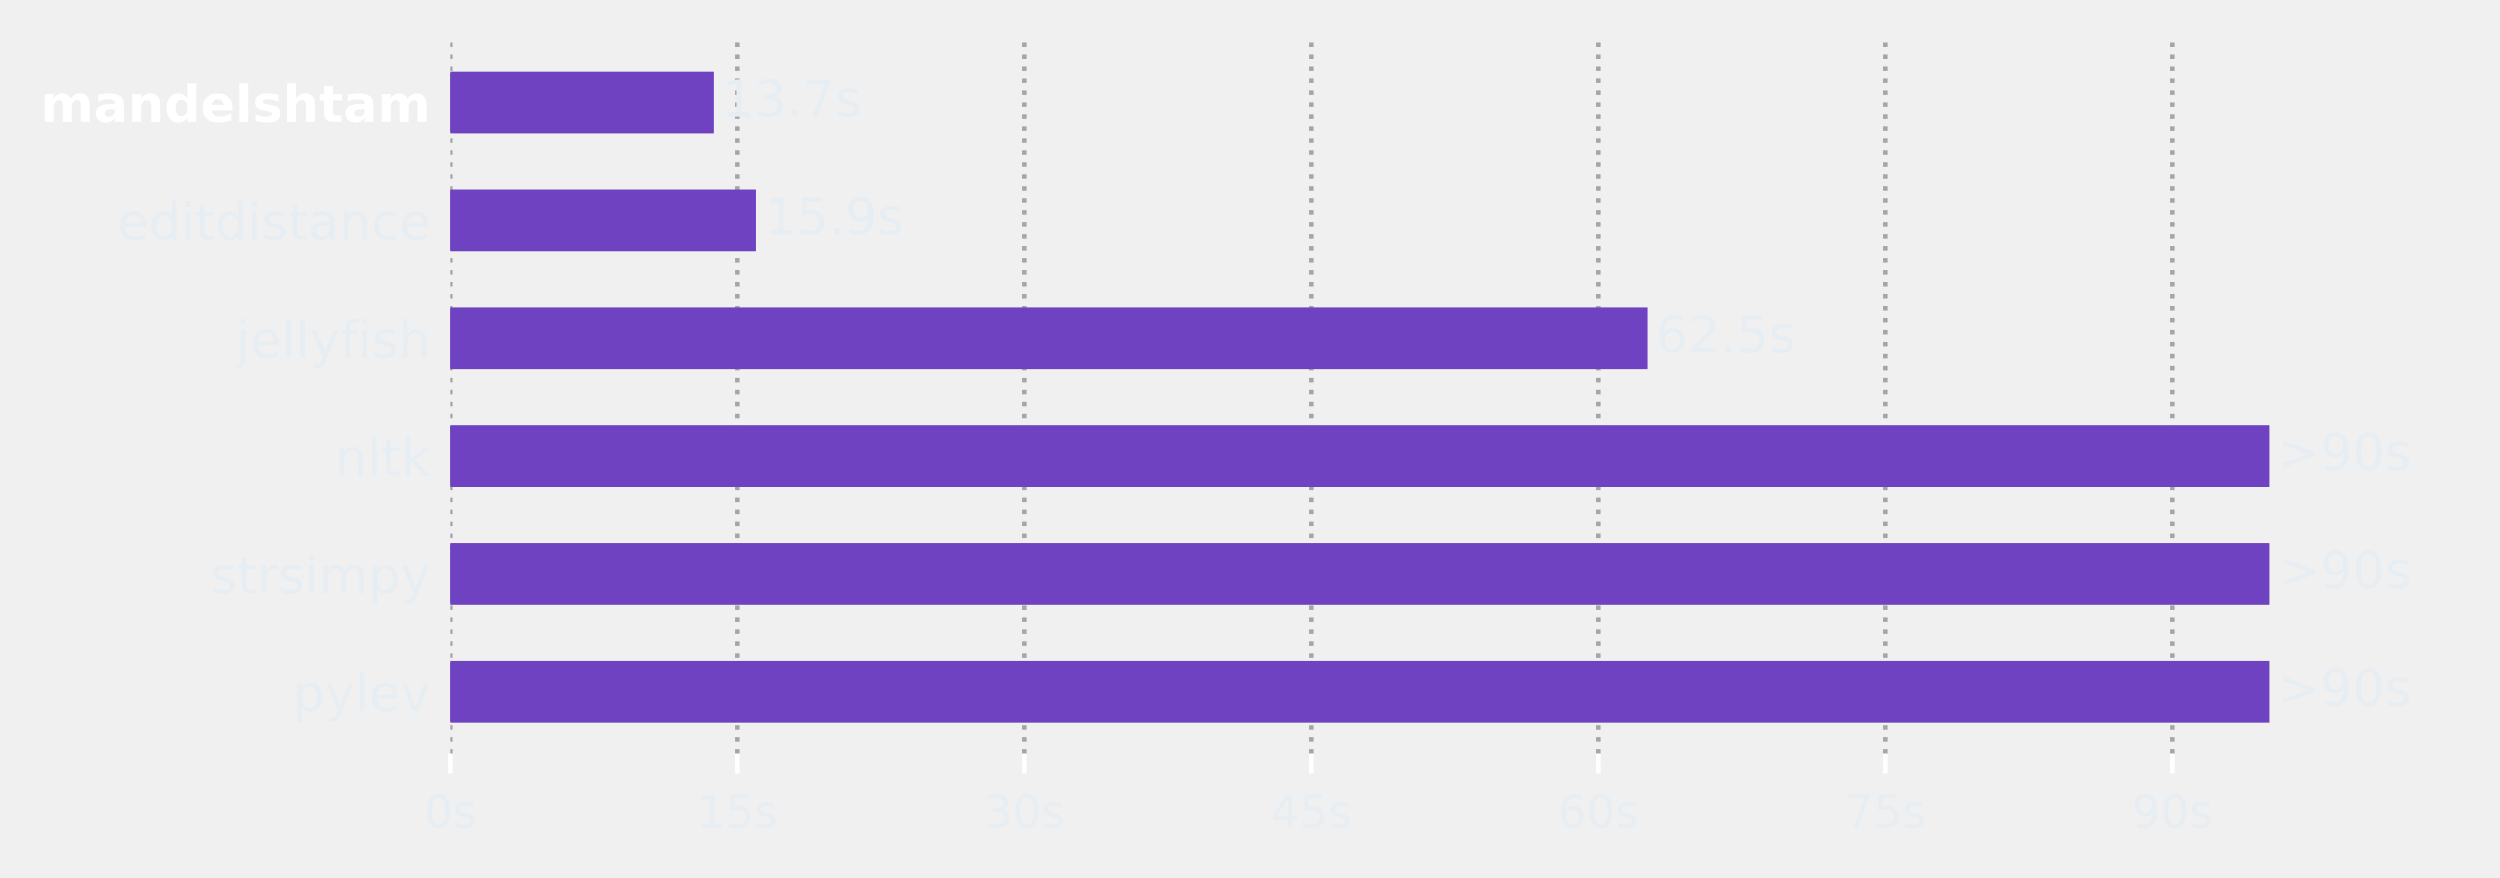
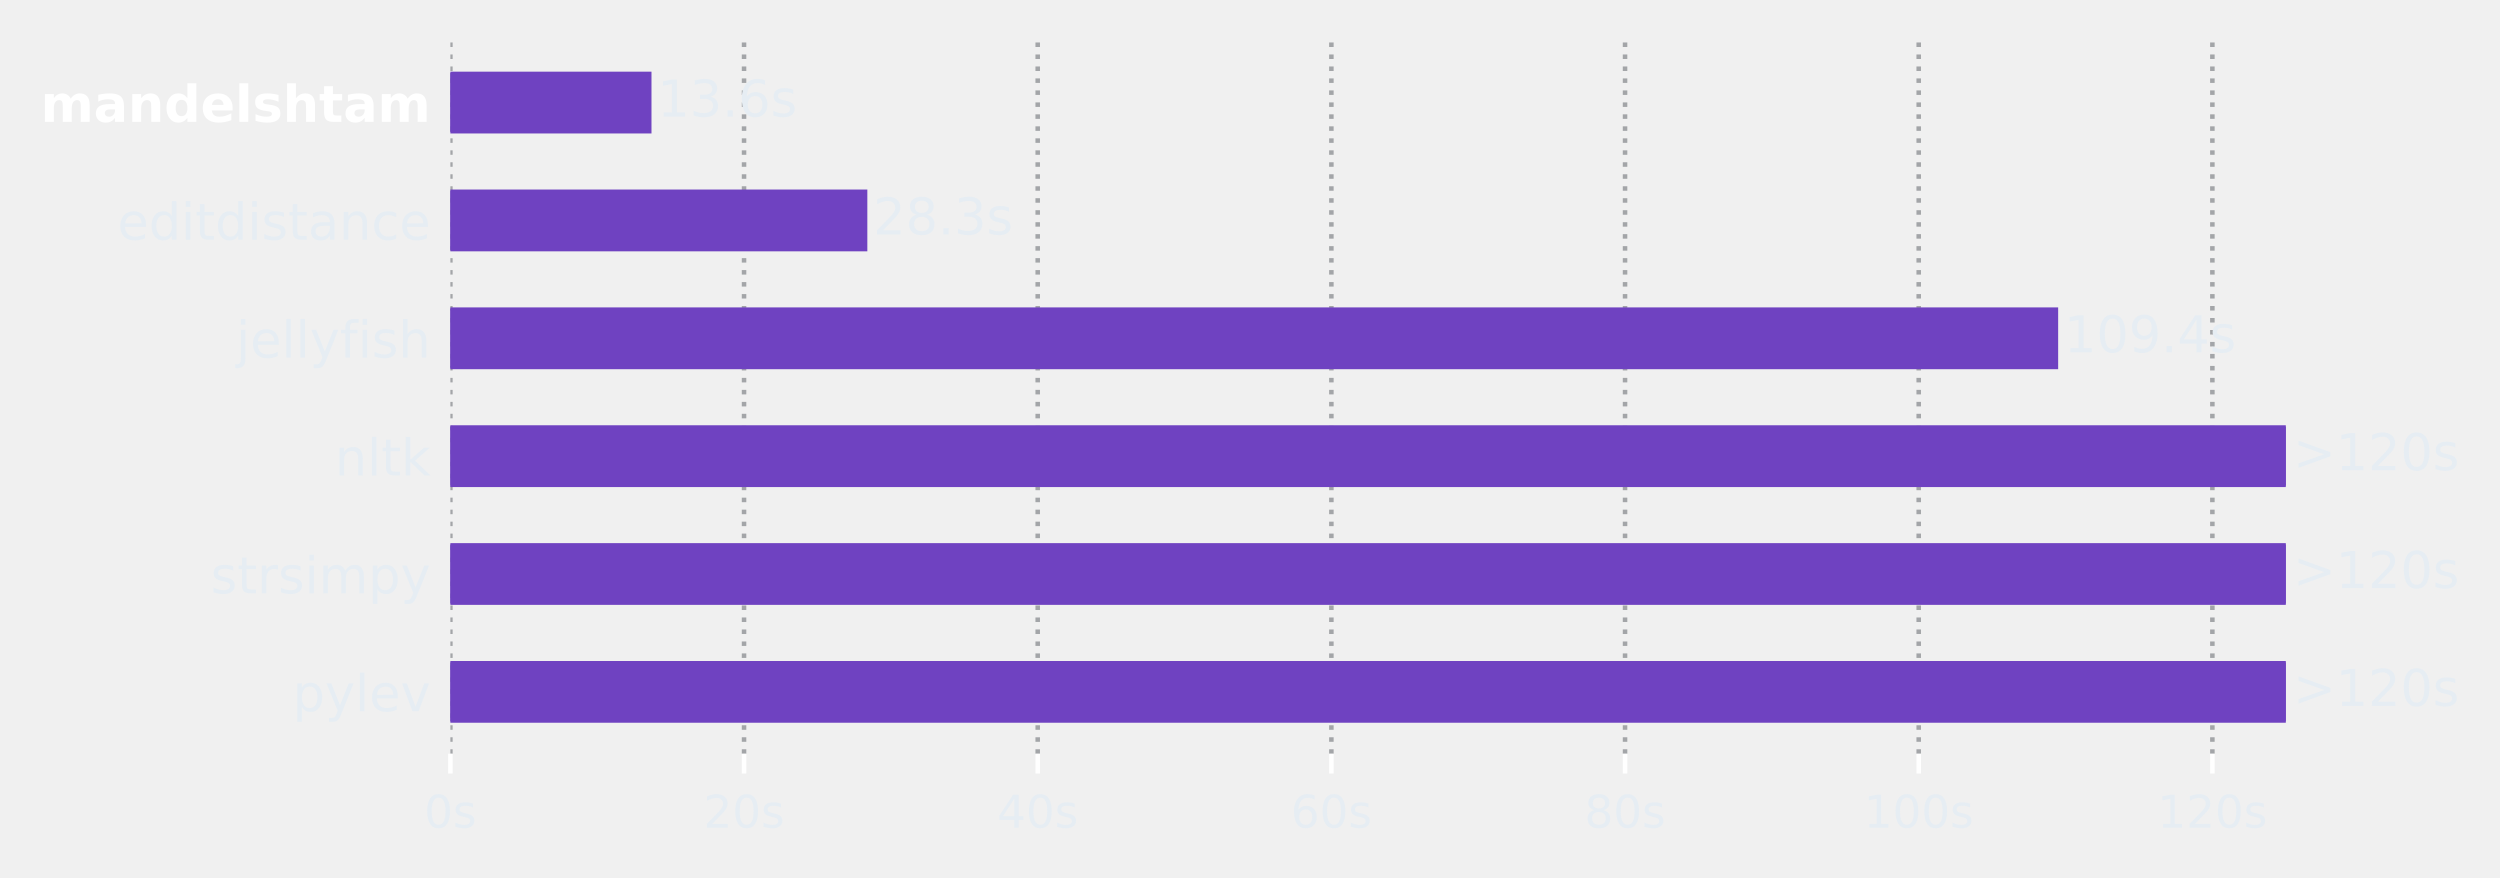
- <svg xmlns="http://www.w3.org/2000/svg" xmlns:xlink="http://www.w3.org/1999/xlink" width="442.507pt" height="155.343pt" viewBox="0 0 442.507 155.343" version="1.1">
+ <svg xmlns="http://www.w3.org/2000/svg" xmlns:xlink="http://www.w3.org/1999/xlink" width="442.447pt" height="155.343pt" viewBox="0 0 442.447 155.343" version="1.1">
  <defs>
    <style type="text/css">*{stroke-linejoin: round; stroke-linecap: butt}</style>
  </defs>
  <g id="figure_1">
    <g id="patch_1">
-       <path d="M 0 155.343  L 442.507 155.343  L 442.507 0  L 0 0  L 0 155.343  z " style="fill: none" />
+       <path d="M 0 155.343  L 442.447 155.343  L 442.447 0  L 0 0  L 0 155.343  z " style="fill: none" />
    </g>
    <g id="axes_1">
      <g id="patch_2">
-         <path d="M 79.707 133.4  L 435.308 133.4  L 435.308 7.2  L 79.707 7.2  L 79.707 133.4  z " style="fill: none" />
+         <path d="M 79.707 133.4  L 404.538 133.4  L 404.538 7.2  L 79.707 7.2  L 79.707 133.4  z " style="fill: none" />
      </g>
      <g id="matplotlib.axis_1">
        <g id="xtick_1">
          <g id="line2d_1">
-             <path d="M 79.707 133.4  L 79.707 7.2  " clip-path="url(#pe388ce9a5e)" style="fill: none; stroke-dasharray: 0.8,1.32; stroke-dashoffset: 0; stroke: #30363d; stroke-opacity: 0.4; stroke-width: 0.8" />
+             <path d="M 79.707 133.4  L 79.707 7.2  " clip-path="url(#p832fa7e625)" style="fill: none; stroke-dasharray: 0.8,1.32; stroke-dashoffset: 0; stroke: #30363d; stroke-opacity: 0.4; stroke-width: 0.8" />
          </g>
          <g id="line2d_2">
            <defs>
-               <path id="ma0dff5ed78" d="M 0 0  L 0 3.5  " style="stroke: #ffffff; stroke-width: 0.8" />
+               <path id="mad4baa8be2" d="M 0 0  L 0 3.5  " style="stroke: #ffffff; stroke-width: 0.8" />
            </defs>
            <g>
-               <use xlink:href="#ma0dff5ed78" x="79.707" y="133.4" style="fill: #ffffff; stroke: #ffffff; stroke-width: 0.8" />
+               <use xlink:href="#mad4baa8be2" x="79.707" y="133.4" style="fill: #ffffff; stroke: #ffffff; stroke-width: 0.8" />
            </g>
          </g>
          <g id="text_1">
            <g style="fill: #e6edf3" transform="translate(75.07875 146.4787) scale(0.08 -0.08)">
              <defs>
                <path id="DejaVuSans-30" d="M 2034 4250  Q 1547 4250 1301 3770  Q 1056 3291 1056 2328  Q 1056 1369 1301 889  Q 1547 409 2034 409  Q 2525 409 2770 889  Q 3016 1369 3016 2328  Q 3016 3291 2770 3770  Q 2525 4250 2034 4250  z M 2034 4750  Q 2819 4750 3233 4129  Q 3647 3509 3647 2328  Q 3647 1150 3233 529  Q 2819 -91 2034 -91  Q 1250 -91 836 529  Q 422 1150 422 2328  Q 422 3509 836 4129  Q 1250 4750 2034 4750  z " transform="scale(0.015625)" />
                <path id="DejaVuSans-73" d="M 2834 3397  L 2834 2853  Q 2591 2978 2328 3040  Q 2066 3103 1784 3103  Q 1356 3103 1142 2972  Q 928 2841 928 2578  Q 928 2378 1081 2264  Q 1234 2150 1697 2047  L 1894 2003  Q 2506 1872 2764 1633  Q 3022 1394 3022 966  Q 3022 478 2636 193  Q 2250 -91 1575 -91  Q 1294 -91 989 -36  Q 684 19 347 128  L 347 722  Q 666 556 975 473  Q 1284 391 1588 391  Q 1994 391 2212 530  Q 2431 669 2431 922  Q 2431 1156 2273 1281  Q 2116 1406 1581 1522  L 1381 1569  Q 847 1681 609 1914  Q 372 2147 372 2553  Q 372 3047 722 3315  Q 1072 3584 1716 3584  Q 2034 3584 2315 3537  Q 2597 3491 2834 3397  z " transform="scale(0.015625)" />
              </defs>
              <use xlink:href="#DejaVuSans-30" />
              <use xlink:href="#DejaVuSans-73" transform="translate(63.62305 0)" />
            </g>
          </g>
        </g>
        <g id="xtick_2">
          <g id="line2d_3">
-             <path d="M 130.507 133.4  L 130.507 7.2  " clip-path="url(#pe388ce9a5e)" style="fill: none; stroke-dasharray: 0.8,1.32; stroke-dashoffset: 0; stroke: #30363d; stroke-opacity: 0.4; stroke-width: 0.8" />
+             <path d="M 131.68 133.4  L 131.68 7.2  " clip-path="url(#p832fa7e625)" style="fill: none; stroke-dasharray: 0.8,1.32; stroke-dashoffset: 0; stroke: #30363d; stroke-opacity: 0.4; stroke-width: 0.8" />
          </g>
          <g id="line2d_4">
            <g>
-               <use xlink:href="#ma0dff5ed78" x="130.507" y="133.4" style="fill: #ffffff; stroke: #ffffff; stroke-width: 0.8" />
+               <use xlink:href="#mad4baa8be2" x="131.68" y="133.4" style="fill: #ffffff; stroke: #ffffff; stroke-width: 0.8" />
            </g>
          </g>
          <g id="text_2">
-             <g style="fill: #e6edf3" transform="translate(123.3337 146.4787) scale(0.08 -0.08)">
-               <defs>
-                 <path id="DejaVuSans-31" d="M 794 531  L 1825 531  L 1825 4091  L 703 3866  L 703 4441  L 1819 4666  L 2450 4666  L 2450 531  L 3481 531  L 3481 0  L 794 0  L 794 531  z " transform="scale(0.015625)" />
-                 <path id="DejaVuSans-35" d="M 691 4666  L 3169 4666  L 3169 4134  L 1269 4134  L 1269 2991  Q 1406 3038 1543 3061  Q 1681 3084 1819 3084  Q 2600 3084 3056 2656  Q 3513 2228 3513 1497  Q 3513 744 3044 326  Q 2575 -91 1722 -91  Q 1428 -91 1123 -41  Q 819 9 494 109  L 494 744  Q 775 591 1075 516  Q 1375 441 1709 441  Q 2250 441 2565 725  Q 2881 1009 2881 1497  Q 2881 1984 2565 2268  Q 2250 2553 1709 2553  Q 1456 2553 1204 2497  Q 953 2441 691 2322  L 691 4666  z " transform="scale(0.015625)" />
-               </defs>
-               <use xlink:href="#DejaVuSans-31" />
-               <use xlink:href="#DejaVuSans-35" transform="translate(63.62305 0)" />
+             <g style="fill: #e6edf3" transform="translate(124.5067 146.4787) scale(0.08 -0.08)">
+               <defs>
+                 <path id="DejaVuSans-32" d="M 1228 531  L 3431 531  L 3431 0  L 469 0  L 469 531  Q 828 903 1448 1529  Q 2069 2156 2228 2338  Q 2531 2678 2651 2914  Q 2772 3150 2772 3378  Q 2772 3750 2511 3984  Q 2250 4219 1831 4219  Q 1534 4219 1204 4116  Q 875 4013 500 3803  L 500 4441  Q 881 4594 1212 4672  Q 1544 4750 1819 4750  Q 2544 4750 2975 4387  Q 3406 4025 3406 3419  Q 3406 3131 3298 2873  Q 3191 2616 2906 2266  Q 2828 2175 2409 1742  Q 1991 1309 1228 531  z " transform="scale(0.015625)" />
+               </defs>
+               <use xlink:href="#DejaVuSans-32" />
+               <use xlink:href="#DejaVuSans-30" transform="translate(63.62305 0)" />
              <use xlink:href="#DejaVuSans-73" transform="translate(127.2461 0)" />
            </g>
          </g>
        </g>
        <g id="xtick_3">
          <g id="line2d_5">
-             <path d="M 181.308 133.4  L 181.308 7.2  " clip-path="url(#pe388ce9a5e)" style="fill: none; stroke-dasharray: 0.8,1.32; stroke-dashoffset: 0; stroke: #30363d; stroke-opacity: 0.4; stroke-width: 0.8" />
+             <path d="M 183.653 133.4  L 183.653 7.2  " clip-path="url(#p832fa7e625)" style="fill: none; stroke-dasharray: 0.8,1.32; stroke-dashoffset: 0; stroke: #30363d; stroke-opacity: 0.4; stroke-width: 0.8" />
          </g>
          <g id="line2d_6">
            <g>
-               <use xlink:href="#ma0dff5ed78" x="181.308" y="133.4" style="fill: #ffffff; stroke: #ffffff; stroke-width: 0.8" />
+               <use xlink:href="#mad4baa8be2" x="183.653" y="133.4" style="fill: #ffffff; stroke: #ffffff; stroke-width: 0.8" />
            </g>
          </g>
          <g id="text_3">
-             <g style="fill: #e6edf3" transform="translate(174.1337 146.4787) scale(0.08 -0.08)">
-               <defs>
-                 <path id="DejaVuSans-33" d="M 2597 2516  Q 3050 2419 3304 2112  Q 3559 1806 3559 1356  Q 3559 666 3084 287  Q 2609 -91 1734 -91  Q 1441 -91 1130 -33  Q 819 25 488 141  L 488 750  Q 750 597 1062 519  Q 1375 441 1716 441  Q 2309 441 2620 675  Q 2931 909 2931 1356  Q 2931 1769 2642 2001  Q 2353 2234 1838 2234  L 1294 2234  L 1294 2753  L 1863 2753  Q 2328 2753 2575 2939  Q 2822 3125 2822 3475  Q 2822 3834 2567 4026  Q 2313 4219 1838 4219  Q 1578 4219 1281 4162  Q 984 4106 628 3988  L 628 4550  Q 988 4650 1302 4700  Q 1616 4750 1894 4750  Q 2613 4750 3031 4423  Q 3450 4097 3450 3541  Q 3450 3153 3228 2886  Q 3006 2619 2597 2516  z " transform="scale(0.015625)" />
-               </defs>
-               <use xlink:href="#DejaVuSans-33" />
+             <g style="fill: #e6edf3" transform="translate(176.4796 146.4787) scale(0.08 -0.08)">
+               <defs>
+                 <path id="DejaVuSans-34" d="M 2419 4116  L 825 1625  L 2419 1625  L 2419 4116  z M 2253 4666  L 3047 4666  L 3047 1625  L 3713 1625  L 3713 1100  L 3047 1100  L 3047 0  L 2419 0  L 2419 1100  L 313 1100  L 313 1709  L 2253 4666  z " transform="scale(0.015625)" />
+               </defs>
+               <use xlink:href="#DejaVuSans-34" />
              <use xlink:href="#DejaVuSans-30" transform="translate(63.62305 0)" />
              <use xlink:href="#DejaVuSans-73" transform="translate(127.2461 0)" />
            </g>
          </g>
        </g>
        <g id="xtick_4">
          <g id="line2d_7">
-             <path d="M 232.107 133.4  L 232.107 7.2  " clip-path="url(#pe388ce9a5e)" style="fill: none; stroke-dasharray: 0.8,1.32; stroke-dashoffset: 0; stroke: #30363d; stroke-opacity: 0.4; stroke-width: 0.8" />
+             <path d="M 235.626 133.4  L 235.626 7.2  " clip-path="url(#p832fa7e625)" style="fill: none; stroke-dasharray: 0.8,1.32; stroke-dashoffset: 0; stroke: #30363d; stroke-opacity: 0.4; stroke-width: 0.8" />
          </g>
          <g id="line2d_8">
            <g>
-               <use xlink:href="#ma0dff5ed78" x="232.107" y="133.4" style="fill: #ffffff; stroke: #ffffff; stroke-width: 0.8" />
+               <use xlink:href="#mad4baa8be2" x="235.626" y="133.4" style="fill: #ffffff; stroke: #ffffff; stroke-width: 0.8" />
            </g>
          </g>
          <g id="text_4">
-             <g style="fill: #e6edf3" transform="translate(224.9338 146.4787) scale(0.08 -0.08)">
-               <defs>
-                 <path id="DejaVuSans-34" d="M 2419 4116  L 825 1625  L 2419 1625  L 2419 4116  z M 2253 4666  L 3047 4666  L 3047 1625  L 3713 1625  L 3713 1100  L 3047 1100  L 3047 0  L 2419 0  L 2419 1100  L 313 1100  L 313 1709  L 2253 4666  z " transform="scale(0.015625)" />
-               </defs>
-               <use xlink:href="#DejaVuSans-34" />
-               <use xlink:href="#DejaVuSans-35" transform="translate(63.62305 0)" />
+             <g style="fill: #e6edf3" transform="translate(228.4525 146.4787) scale(0.08 -0.08)">
+               <defs>
+                 <path id="DejaVuSans-36" d="M 2113 2584  Q 1688 2584 1439 2293  Q 1191 2003 1191 1497  Q 1191 994 1439 701  Q 1688 409 2113 409  Q 2538 409 2786 701  Q 3034 994 3034 1497  Q 3034 2003 2786 2293  Q 2538 2584 2113 2584  z M 3366 4563  L 3366 3988  Q 3128 4100 2886 4159  Q 2644 4219 2406 4219  Q 1781 4219 1451 3797  Q 1122 3375 1075 2522  Q 1259 2794 1537 2939  Q 1816 3084 2150 3084  Q 2853 3084 3261 2657  Q 3669 2231 3669 1497  Q 3669 778 3244 343  Q 2819 -91 2113 -91  Q 1303 -91 875 529  Q 447 1150 447 2328  Q 447 3434 972 4092  Q 1497 4750 2381 4750  Q 2619 4750 2861 4703  Q 3103 4656 3366 4563  z " transform="scale(0.015625)" />
+               </defs>
+               <use xlink:href="#DejaVuSans-36" />
+               <use xlink:href="#DejaVuSans-30" transform="translate(63.62305 0)" />
              <use xlink:href="#DejaVuSans-73" transform="translate(127.2461 0)" />
            </g>
          </g>
        </g>
        <g id="xtick_5">
          <g id="line2d_9">
-             <path d="M 282.908 133.4  L 282.908 7.2  " clip-path="url(#pe388ce9a5e)" style="fill: none; stroke-dasharray: 0.8,1.32; stroke-dashoffset: 0; stroke: #30363d; stroke-opacity: 0.4; stroke-width: 0.8" />
+             <path d="M 287.599 133.4  L 287.599 7.2  " clip-path="url(#p832fa7e625)" style="fill: none; stroke-dasharray: 0.8,1.32; stroke-dashoffset: 0; stroke: #30363d; stroke-opacity: 0.4; stroke-width: 0.8" />
          </g>
          <g id="line2d_10">
            <g>
-               <use xlink:href="#ma0dff5ed78" x="282.908" y="133.4" style="fill: #ffffff; stroke: #ffffff; stroke-width: 0.8" />
+               <use xlink:href="#mad4baa8be2" x="287.599" y="133.4" style="fill: #ffffff; stroke: #ffffff; stroke-width: 0.8" />
            </g>
          </g>
          <g id="text_5">
-             <g style="fill: #e6edf3" transform="translate(275.7337 146.4787) scale(0.08 -0.08)">
-               <defs>
-                 <path id="DejaVuSans-36" d="M 2113 2584  Q 1688 2584 1439 2293  Q 1191 2003 1191 1497  Q 1191 994 1439 701  Q 1688 409 2113 409  Q 2538 409 2786 701  Q 3034 994 3034 1497  Q 3034 2003 2786 2293  Q 2538 2584 2113 2584  z M 3366 4563  L 3366 3988  Q 3128 4100 2886 4159  Q 2644 4219 2406 4219  Q 1781 4219 1451 3797  Q 1122 3375 1075 2522  Q 1259 2794 1537 2939  Q 1816 3084 2150 3084  Q 2853 3084 3261 2657  Q 3669 2231 3669 1497  Q 3669 778 3244 343  Q 2819 -91 2113 -91  Q 1303 -91 875 529  Q 447 1150 447 2328  Q 447 3434 972 4092  Q 1497 4750 2381 4750  Q 2619 4750 2861 4703  Q 3103 4656 3366 4563  z " transform="scale(0.015625)" />
-               </defs>
-               <use xlink:href="#DejaVuSans-36" />
+             <g style="fill: #e6edf3" transform="translate(280.4255 146.4787) scale(0.08 -0.08)">
+               <defs>
+                 <path id="DejaVuSans-38" d="M 2034 2216  Q 1584 2216 1326 1975  Q 1069 1734 1069 1313  Q 1069 891 1326 650  Q 1584 409 2034 409  Q 2484 409 2743 651  Q 3003 894 3003 1313  Q 3003 1734 2745 1975  Q 2488 2216 2034 2216  z M 1403 2484  Q 997 2584 770 2862  Q 544 3141 544 3541  Q 544 4100 942 4425  Q 1341 4750 2034 4750  Q 2731 4750 3128 4425  Q 3525 4100 3525 3541  Q 3525 3141 3298 2862  Q 3072 2584 2669 2484  Q 3125 2378 3379 2068  Q 3634 1759 3634 1313  Q 3634 634 3220 271  Q 2806 -91 2034 -91  Q 1263 -91 848 271  Q 434 634 434 1313  Q 434 1759 690 2068  Q 947 2378 1403 2484  z M 1172 3481  Q 1172 3119 1398 2916  Q 1625 2713 2034 2713  Q 2441 2713 2670 2916  Q 2900 3119 2900 3481  Q 2900 3844 2670 4047  Q 2441 4250 2034 4250  Q 1625 4250 1398 4047  Q 1172 3844 1172 3481  z " transform="scale(0.015625)" />
+               </defs>
+               <use xlink:href="#DejaVuSans-38" />
              <use xlink:href="#DejaVuSans-30" transform="translate(63.62305 0)" />
              <use xlink:href="#DejaVuSans-73" transform="translate(127.2461 0)" />
            </g>
          </g>
        </g>
        <g id="xtick_6">
          <g id="line2d_11">
-             <path d="M 333.707 133.4  L 333.707 7.2  " clip-path="url(#pe388ce9a5e)" style="fill: none; stroke-dasharray: 0.8,1.32; stroke-dashoffset: 0; stroke: #30363d; stroke-opacity: 0.4; stroke-width: 0.8" />
+             <path d="M 339.572 133.4  L 339.572 7.2  " clip-path="url(#p832fa7e625)" style="fill: none; stroke-dasharray: 0.8,1.32; stroke-dashoffset: 0; stroke: #30363d; stroke-opacity: 0.4; stroke-width: 0.8" />
          </g>
          <g id="line2d_12">
            <g>
-               <use xlink:href="#ma0dff5ed78" x="333.707" y="133.4" style="fill: #ffffff; stroke: #ffffff; stroke-width: 0.8" />
+               <use xlink:href="#mad4baa8be2" x="339.572" y="133.4" style="fill: #ffffff; stroke: #ffffff; stroke-width: 0.8" />
            </g>
          </g>
          <g id="text_6">
-             <g style="fill: #e6edf3" transform="translate(326.5337 146.4787) scale(0.08 -0.08)">
-               <defs>
-                 <path id="DejaVuSans-37" d="M 525 4666  L 3525 4666  L 3525 4397  L 1831 0  L 1172 0  L 2766 4134  L 525 4134  L 525 4666  z " transform="scale(0.015625)" />
-               </defs>
-               <use xlink:href="#DejaVuSans-37" />
-               <use xlink:href="#DejaVuSans-35" transform="translate(63.62305 0)" />
-               <use xlink:href="#DejaVuSans-73" transform="translate(127.2461 0)" />
+             <g style="fill: #e6edf3" transform="translate(329.8534 146.4787) scale(0.08 -0.08)">
+               <defs>
+                 <path id="DejaVuSans-31" d="M 794 531  L 1825 531  L 1825 4091  L 703 3866  L 703 4441  L 1819 4666  L 2450 4666  L 2450 531  L 3481 531  L 3481 0  L 794 0  L 794 531  z " transform="scale(0.015625)" />
+               </defs>
+               <use xlink:href="#DejaVuSans-31" />
+               <use xlink:href="#DejaVuSans-30" transform="translate(63.62305 0)" />
+               <use xlink:href="#DejaVuSans-30" transform="translate(127.2461 0)" />
+               <use xlink:href="#DejaVuSans-73" transform="translate(190.8691 0)" />
            </g>
          </g>
        </g>
        <g id="xtick_7">
          <g id="line2d_13">
-             <path d="M 384.507 133.4  L 384.507 7.2  " clip-path="url(#pe388ce9a5e)" style="fill: none; stroke-dasharray: 0.8,1.32; stroke-dashoffset: 0; stroke: #30363d; stroke-opacity: 0.4; stroke-width: 0.8" />
+             <path d="M 391.545 133.4  L 391.545 7.2  " clip-path="url(#p832fa7e625)" style="fill: none; stroke-dasharray: 0.8,1.32; stroke-dashoffset: 0; stroke: #30363d; stroke-opacity: 0.4; stroke-width: 0.8" />
          </g>
          <g id="line2d_14">
            <g>
-               <use xlink:href="#ma0dff5ed78" x="384.507" y="133.4" style="fill: #ffffff; stroke: #ffffff; stroke-width: 0.8" />
+               <use xlink:href="#mad4baa8be2" x="391.545" y="133.4" style="fill: #ffffff; stroke: #ffffff; stroke-width: 0.8" />
            </g>
          </g>
          <g id="text_7">
-             <g style="fill: #e6edf3" transform="translate(377.3338 146.4787) scale(0.08 -0.08)">
-               <defs>
-                 <path id="DejaVuSans-39" d="M 703 97  L 703 672  Q 941 559 1184 500  Q 1428 441 1663 441  Q 2288 441 2617 861  Q 2947 1281 2994 2138  Q 2813 1869 2534 1725  Q 2256 1581 1919 1581  Q 1219 1581 811 2004  Q 403 2428 403 3163  Q 403 3881 828 4315  Q 1253 4750 1959 4750  Q 2769 4750 3195 4129  Q 3622 3509 3622 2328  Q 3622 1225 3098 567  Q 2575 -91 1691 -91  Q 1453 -91 1209 -44  Q 966 3 703 97  z M 1959 2075  Q 2384 2075 2632 2365  Q 2881 2656 2881 3163  Q 2881 3666 2632 3958  Q 2384 4250 1959 4250  Q 1534 4250 1286 3958  Q 1038 3666 1038 3163  Q 1038 2656 1286 2365  Q 1534 2075 1959 2075  z " transform="scale(0.015625)" />
-               </defs>
-               <use xlink:href="#DejaVuSans-39" />
-               <use xlink:href="#DejaVuSans-30" transform="translate(63.62305 0)" />
-               <use xlink:href="#DejaVuSans-73" transform="translate(127.2461 0)" />
+             <g style="fill: #e6edf3" transform="translate(381.8263 146.4787) scale(0.08 -0.08)">
+               <use xlink:href="#DejaVuSans-31" />
+               <use xlink:href="#DejaVuSans-32" transform="translate(63.62305 0)" />
+               <use xlink:href="#DejaVuSans-30" transform="translate(127.2461 0)" />
+               <use xlink:href="#DejaVuSans-73" transform="translate(190.8691 0)" />
            </g>
          </g>
        </g>
      </g>
      <g id="matplotlib.axis_2">
        <g id="ytick_1">
          <g id="text_8">
            <g style="fill: #e6edf3" transform="translate(51.80203 125.8681) scale(0.09 -0.09)">
              <defs>
                <path id="DejaVuSans-70" d="M 1159 525  L 1159 -1331  L 581 -1331  L 581 3500  L 1159 3500  L 1159 2969  Q 1341 3281 1617 3432  Q 1894 3584 2278 3584  Q 2916 3584 3314 3078  Q 3713 2572 3713 1747  Q 3713 922 3314 415  Q 2916 -91 2278 -91  Q 1894 -91 1617 61  Q 1341 213 1159 525  z M 3116 1747  Q 3116 2381 2855 2742  Q 2594 3103 2138 3103  Q 1681 3103 1420 2742  Q 1159 2381 1159 1747  Q 1159 1113 1420 752  Q 1681 391 2138 391  Q 2594 391 2855 752  Q 3116 1113 3116 1747  z " transform="scale(0.015625)" />
                <path id="DejaVuSans-79" d="M 2059 -325  Q 1816 -950 1584 -1140  Q 1353 -1331 966 -1331  L 506 -1331  L 506 -850  L 844 -850  Q 1081 -850 1212 -737  Q 1344 -625 1503 -206  L 1606 56  L 191 3500  L 800 3500  L 1894 763  L 2988 3500  L 3597 3500  L 2059 -325  z " transform="scale(0.015625)" />
                <path id="DejaVuSans-6c" d="M 603 4863  L 1178 4863  L 1178 0  L 603 0  L 603 4863  z " transform="scale(0.015625)" />
                <path id="DejaVuSans-65" d="M 3597 1894  L 3597 1613  L 953 1613  Q 991 1019 1311 708  Q 1631 397 2203 397  Q 2534 397 2845 478  Q 3156 559 3463 722  L 3463 178  Q 3153 47 2828 -22  Q 2503 -91 2169 -91  Q 1331 -91 842 396  Q 353 884 353 1716  Q 353 2575 817 3079  Q 1281 3584 2069 3584  Q 2775 3584 3186 3129  Q 3597 2675 3597 1894  z M 3022 2063  Q 3016 2534 2758 2815  Q 2500 3097 2075 3097  Q 1594 3097 1305 2825  Q 1016 2553 972 2059  L 3022 2063  z " transform="scale(0.015625)" />
                <path id="DejaVuSans-76" d="M 191 3500  L 800 3500  L 1894 563  L 2988 3500  L 3597 3500  L 2284 0  L 1503 0  L 191 3500  z " transform="scale(0.015625)" />
              </defs>
              <use xlink:href="#DejaVuSans-70" />
              <use xlink:href="#DejaVuSans-79" transform="translate(63.47656 0)" />
              <use xlink:href="#DejaVuSans-6c" transform="translate(122.6562 0)" />
              <use xlink:href="#DejaVuSans-65" transform="translate(150.4395 0)" />
              <use xlink:href="#DejaVuSans-76" transform="translate(211.9629 0)" />
            </g>
          </g>
        </g>
        <g id="ytick_2">
          <g id="text_9">
            <g style="fill: #e6edf3" transform="translate(37.29516 105.0086) scale(0.09 -0.09)">
              <defs>
                <path id="DejaVuSans-74" d="M 1172 4494  L 1172 3500  L 2356 3500  L 2356 3053  L 1172 3053  L 1172 1153  Q 1172 725 1289 603  Q 1406 481 1766 481  L 2356 481  L 2356 0  L 1766 0  Q 1100 0 847 248  Q 594 497 594 1153  L 594 3053  L 172 3053  L 172 3500  L 594 3500  L 594 4494  L 1172 4494  z " transform="scale(0.015625)" />
                <path id="DejaVuSans-72" d="M 2631 2963  Q 2534 3019 2420 3045  Q 2306 3072 2169 3072  Q 1681 3072 1420 2755  Q 1159 2438 1159 1844  L 1159 0  L 581 0  L 581 3500  L 1159 3500  L 1159 2956  Q 1341 3275 1631 3429  Q 1922 3584 2338 3584  Q 2397 3584 2469 3576  Q 2541 3569 2628 3553  L 2631 2963  z " transform="scale(0.015625)" />
                <path id="DejaVuSans-69" d="M 603 3500  L 1178 3500  L 1178 0  L 603 0  L 603 3500  z M 603 4863  L 1178 4863  L 1178 4134  L 603 4134  L 603 4863  z " transform="scale(0.015625)" />
                <path id="DejaVuSans-6d" d="M 3328 2828  Q 3544 3216 3844 3400  Q 4144 3584 4550 3584  Q 5097 3584 5394 3201  Q 5691 2819 5691 2113  L 5691 0  L 5113 0  L 5113 2094  Q 5113 2597 4934 2840  Q 4756 3084 4391 3084  Q 3944 3084 3684 2787  Q 3425 2491 3425 1978  L 3425 0  L 2847 0  L 2847 2094  Q 2847 2600 2669 2842  Q 2491 3084 2119 3084  Q 1678 3084 1418 2786  Q 1159 2488 1159 1978  L 1159 0  L 581 0  L 581 3500  L 1159 3500  L 1159 2956  Q 1356 3278 1631 3431  Q 1906 3584 2284 3584  Q 2666 3584 2933 3390  Q 3200 3197 3328 2828  z " transform="scale(0.015625)" />
              </defs>
              <use xlink:href="#DejaVuSans-73" />
              <use xlink:href="#DejaVuSans-74" transform="translate(52.09961 0)" />
              <use xlink:href="#DejaVuSans-72" transform="translate(91.30859 0)" />
              <use xlink:href="#DejaVuSans-73" transform="translate(132.4219 0)" />
              <use xlink:href="#DejaVuSans-69" transform="translate(184.5215 0)" />
              <use xlink:href="#DejaVuSans-6d" transform="translate(212.3047 0)" />
              <use xlink:href="#DejaVuSans-70" transform="translate(309.7168 0)" />
              <use xlink:href="#DejaVuSans-79" transform="translate(373.1934 0)" />
            </g>
          </g>
        </g>
        <g id="ytick_3">
          <g id="text_10">
            <g style="fill: #e6edf3" transform="translate(59.26359 84.14905) scale(0.09 -0.09)">
              <defs>
                <path id="DejaVuSans-6e" d="M 3513 2113  L 3513 0  L 2938 0  L 2938 2094  Q 2938 2591 2744 2837  Q 2550 3084 2163 3084  Q 1697 3084 1428 2787  Q 1159 2491 1159 1978  L 1159 0  L 581 0  L 581 3500  L 1159 3500  L 1159 2956  Q 1366 3272 1645 3428  Q 1925 3584 2291 3584  Q 2894 3584 3203 3211  Q 3513 2838 3513 2113  z " transform="scale(0.015625)" />
                <path id="DejaVuSans-6b" d="M 581 4863  L 1159 4863  L 1159 1991  L 2875 3500  L 3609 3500  L 1753 1863  L 3688 0  L 2938 0  L 1159 1709  L 1159 0  L 581 0  L 581 4863  z " transform="scale(0.015625)" />
              </defs>
              <use xlink:href="#DejaVuSans-6e" />
              <use xlink:href="#DejaVuSans-6c" transform="translate(63.37891 0)" />
              <use xlink:href="#DejaVuSans-74" transform="translate(91.16211 0)" />
              <use xlink:href="#DejaVuSans-6b" transform="translate(130.3711 0)" />
            </g>
          </g>
        </g>
        <g id="ytick_4">
          <g id="text_11">
            <g style="fill: #e6edf3" transform="translate(41.78109 63.28954) scale(0.09 -0.09)">
              <defs>
                <path id="DejaVuSans-6a" d="M 603 3500  L 1178 3500  L 1178 -63  Q 1178 -731 923 -1031  Q 669 -1331 103 -1331  L -116 -1331  L -116 -844  L 38 -844  Q 366 -844 484 -692  Q 603 -541 603 -63  L 603 3500  z M 603 4863  L 1178 4863  L 1178 4134  L 603 4134  L 603 4863  z " transform="scale(0.015625)" />
                <path id="DejaVuSans-66" d="M 2375 4863  L 2375 4384  L 1825 4384  Q 1516 4384 1395 4259  Q 1275 4134 1275 3809  L 1275 3500  L 2222 3500  L 2222 3053  L 1275 3053  L 1275 0  L 697 0  L 697 3053  L 147 3053  L 147 3500  L 697 3500  L 697 3744  Q 697 4328 969 4595  Q 1241 4863 1831 4863  L 2375 4863  z " transform="scale(0.015625)" />
                <path id="DejaVuSans-68" d="M 3513 2113  L 3513 0  L 2938 0  L 2938 2094  Q 2938 2591 2744 2837  Q 2550 3084 2163 3084  Q 1697 3084 1428 2787  Q 1159 2491 1159 1978  L 1159 0  L 581 0  L 581 4863  L 1159 4863  L 1159 2956  Q 1366 3272 1645 3428  Q 1925 3584 2291 3584  Q 2894 3584 3203 3211  Q 3513 2838 3513 2113  z " transform="scale(0.015625)" />
              </defs>
              <use xlink:href="#DejaVuSans-6a" />
              <use xlink:href="#DejaVuSans-65" transform="translate(27.7832 0)" />
              <use xlink:href="#DejaVuSans-6c" transform="translate(89.30664 0)" />
              <use xlink:href="#DejaVuSans-6c" transform="translate(117.0898 0)" />
              <use xlink:href="#DejaVuSans-79" transform="translate(144.873 0)" />
              <use xlink:href="#DejaVuSans-66" transform="translate(204.0527 0)" />
              <use xlink:href="#DejaVuSans-69" transform="translate(239.2578 0)" />
              <use xlink:href="#DejaVuSans-73" transform="translate(267.041 0)" />
              <use xlink:href="#DejaVuSans-68" transform="translate(319.1406 0)" />
            </g>
          </g>
        </g>
        <g id="ytick_5">
          <g id="text_12">
            <g style="fill: #e6edf3" transform="translate(20.79141 42.43004) scale(0.09 -0.09)">
              <defs>
                <path id="DejaVuSans-64" d="M 2906 2969  L 2906 4863  L 3481 4863  L 3481 0  L 2906 0  L 2906 525  Q 2725 213 2448 61  Q 2172 -91 1784 -91  Q 1150 -91 751 415  Q 353 922 353 1747  Q 353 2572 751 3078  Q 1150 3584 1784 3584  Q 2172 3584 2448 3432  Q 2725 3281 2906 2969  z M 947 1747  Q 947 1113 1208 752  Q 1469 391 1925 391  Q 2381 391 2643 752  Q 2906 1113 2906 1747  Q 2906 2381 2643 2742  Q 2381 3103 1925 3103  Q 1469 3103 1208 2742  Q 947 2381 947 1747  z " transform="scale(0.015625)" />
                <path id="DejaVuSans-61" d="M 2194 1759  Q 1497 1759 1228 1600  Q 959 1441 959 1056  Q 959 750 1161 570  Q 1363 391 1709 391  Q 2188 391 2477 730  Q 2766 1069 2766 1631  L 2766 1759  L 2194 1759  z M 3341 1997  L 3341 0  L 2766 0  L 2766 531  Q 2569 213 2275 61  Q 1981 -91 1556 -91  Q 1019 -91 701 211  Q 384 513 384 1019  Q 384 1609 779 1909  Q 1175 2209 1959 2209  L 2766 2209  L 2766 2266  Q 2766 2663 2505 2880  Q 2244 3097 1772 3097  Q 1472 3097 1187 3025  Q 903 2953 641 2809  L 641 3341  Q 956 3463 1253 3523  Q 1550 3584 1831 3584  Q 2591 3584 2966 3190  Q 3341 2797 3341 1997  z " transform="scale(0.015625)" />
                <path id="DejaVuSans-63" d="M 3122 3366  L 3122 2828  Q 2878 2963 2633 3030  Q 2388 3097 2138 3097  Q 1578 3097 1268 2742  Q 959 2388 959 1747  Q 959 1106 1268 751  Q 1578 397 2138 397  Q 2388 397 2633 464  Q 2878 531 3122 666  L 3122 134  Q 2881 22 2623 -34  Q 2366 -91 2075 -91  Q 1284 -91 818 406  Q 353 903 353 1747  Q 353 2603 823 3093  Q 1294 3584 2113 3584  Q 2378 3584 2631 3529  Q 2884 3475 3122 3366  z " transform="scale(0.015625)" />
              </defs>
              <use xlink:href="#DejaVuSans-65" />
              <use xlink:href="#DejaVuSans-64" transform="translate(61.52344 0)" />
              <use xlink:href="#DejaVuSans-69" transform="translate(125 0)" />
              <use xlink:href="#DejaVuSans-74" transform="translate(152.7832 0)" />
              <use xlink:href="#DejaVuSans-64" transform="translate(191.9922 0)" />
              <use xlink:href="#DejaVuSans-69" transform="translate(255.4688 0)" />
              <use xlink:href="#DejaVuSans-73" transform="translate(283.252 0)" />
              <use xlink:href="#DejaVuSans-74" transform="translate(335.3516 0)" />
              <use xlink:href="#DejaVuSans-61" transform="translate(374.5605 0)" />
              <use xlink:href="#DejaVuSans-6e" transform="translate(435.8398 0)" />
              <use xlink:href="#DejaVuSans-63" transform="translate(499.2188 0)" />
              <use xlink:href="#DejaVuSans-65" transform="translate(554.1992 0)" />
            </g>
          </g>
        </g>
        <g id="ytick_6">
          <g id="text_13">
            <g style="fill: #ffffff" transform="translate(7.2 21.57054) scale(0.09 -0.09)">
              <defs>
                <path id="DejaVuSans-Bold-6d" d="M 3781 2919  Q 3994 3244 4286 3414  Q 4578 3584 4928 3584  Q 5531 3584 5847 3212  Q 6163 2841 6163 2131  L 6163 0  L 5038 0  L 5038 1825  Q 5041 1866 5042 1909  Q 5044 1953 5044 2034  Q 5044 2406 4934 2573  Q 4825 2741 4581 2741  Q 4263 2741 4089 2478  Q 3916 2216 3909 1719  L 3909 0  L 2784 0  L 2784 1825  Q 2784 2406 2684 2573  Q 2584 2741 2328 2741  Q 2006 2741 1831 2477  Q 1656 2213 1656 1722  L 1656 0  L 531 0  L 531 3500  L 1656 3500  L 1656 2988  Q 1863 3284 2130 3434  Q 2397 3584 2719 3584  Q 3081 3584 3359 3409  Q 3638 3234 3781 2919  z " transform="scale(0.015625)" />
                <path id="DejaVuSans-Bold-61" d="M 2106 1575  Q 1756 1575 1579 1456  Q 1403 1338 1403 1106  Q 1403 894 1545 773  Q 1688 653 1941 653  Q 2256 653 2472 879  Q 2688 1106 2688 1447  L 2688 1575  L 2106 1575  z M 3816 1997  L 3816 0  L 2688 0  L 2688 519  Q 2463 200 2181 54  Q 1900 -91 1497 -91  Q 953 -91 614 226  Q 275 544 275 1050  Q 275 1666 698 1953  Q 1122 2241 2028 2241  L 2688 2241  L 2688 2328  Q 2688 2594 2478 2717  Q 2269 2841 1825 2841  Q 1466 2841 1156 2769  Q 847 2697 581 2553  L 581 3406  Q 941 3494 1303 3539  Q 1666 3584 2028 3584  Q 2975 3584 3395 3211  Q 3816 2838 3816 1997  z " transform="scale(0.015625)" />
                <path id="DejaVuSans-Bold-6e" d="M 4056 2131  L 4056 0  L 2931 0  L 2931 347  L 2931 1631  Q 2931 2084 2911 2256  Q 2891 2428 2841 2509  Q 2775 2619 2662 2680  Q 2550 2741 2406 2741  Q 2056 2741 1856 2470  Q 1656 2200 1656 1722  L 1656 0  L 538 0  L 538 3500  L 1656 3500  L 1656 2988  Q 1909 3294 2193 3439  Q 2478 3584 2822 3584  Q 3428 3584 3742 3212  Q 4056 2841 4056 2131  z " transform="scale(0.015625)" />
                <path id="DejaVuSans-Bold-64" d="M 2919 2988  L 2919 4863  L 4044 4863  L 4044 0  L 2919 0  L 2919 506  Q 2688 197 2409 53  Q 2131 -91 1766 -91  Q 1119 -91 703 423  Q 288 938 288 1747  Q 288 2556 703 3070  Q 1119 3584 1766 3584  Q 2128 3584 2408 3439  Q 2688 3294 2919 2988  z M 2181 722  Q 2541 722 2730 984  Q 2919 1247 2919 1747  Q 2919 2247 2730 2509  Q 2541 2772 2181 2772  Q 1825 2772 1636 2509  Q 1447 2247 1447 1747  Q 1447 1247 1636 984  Q 1825 722 2181 722  z " transform="scale(0.015625)" />
                <path id="DejaVuSans-Bold-65" d="M 4031 1759  L 4031 1441  L 1416 1441  Q 1456 1047 1700 850  Q 1944 653 2381 653  Q 2734 653 3104 758  Q 3475 863 3866 1075  L 3866 213  Q 3469 63 3072 -14  Q 2675 -91 2278 -91  Q 1328 -91 801 392  Q 275 875 275 1747  Q 275 2603 792 3093  Q 1309 3584 2216 3584  Q 3041 3584 3536 3087  Q 4031 2591 4031 1759  z M 2881 2131  Q 2881 2450 2695 2645  Q 2509 2841 2209 2841  Q 1884 2841 1681 2658  Q 1478 2475 1428 2131  L 2881 2131  z " transform="scale(0.015625)" />
                <path id="DejaVuSans-Bold-6c" d="M 538 4863  L 1656 4863  L 1656 0  L 538 0  L 538 4863  z " transform="scale(0.015625)" />
                <path id="DejaVuSans-Bold-73" d="M 3272 3391  L 3272 2541  Q 2913 2691 2578 2766  Q 2244 2841 1947 2841  Q 1628 2841 1473 2761  Q 1319 2681 1319 2516  Q 1319 2381 1436 2309  Q 1553 2238 1856 2203  L 2053 2175  Q 2913 2066 3209 1816  Q 3506 1566 3506 1031  Q 3506 472 3093 190  Q 2681 -91 1863 -91  Q 1516 -91 1145 -36  Q 775 19 384 128  L 384 978  Q 719 816 1070 734  Q 1422 653 1784 653  Q 2113 653 2278 743  Q 2444 834 2444 1013  Q 2444 1163 2330 1236  Q 2216 1309 1875 1350  L 1678 1375  Q 931 1469 631 1722  Q 331 1975 331 2491  Q 331 3047 712 3315  Q 1094 3584 1881 3584  Q 2191 3584 2531 3537  Q 2872 3491 3272 3391  z " transform="scale(0.015625)" />
                <path id="DejaVuSans-Bold-68" d="M 4056 2131  L 4056 0  L 2931 0  L 2931 347  L 2931 1625  Q 2931 2084 2911 2256  Q 2891 2428 2841 2509  Q 2775 2619 2662 2680  Q 2550 2741 2406 2741  Q 2056 2741 1856 2470  Q 1656 2200 1656 1722  L 1656 0  L 538 0  L 538 4863  L 1656 4863  L 1656 2988  Q 1909 3294 2193 3439  Q 2478 3584 2822 3584  Q 3428 3584 3742 3212  Q 4056 2841 4056 2131  z " transform="scale(0.015625)" />
                <path id="DejaVuSans-Bold-74" d="M 1759 4494  L 1759 3500  L 2913 3500  L 2913 2700  L 1759 2700  L 1759 1216  Q 1759 972 1856 886  Q 1953 800 2241 800  L 2816 800  L 2816 0  L 1856 0  Q 1194 0 917 276  Q 641 553 641 1216  L 641 2700  L 84 2700  L 84 3500  L 641 3500  L 641 4494  L 1759 4494  z " transform="scale(0.015625)" />
              </defs>
              <use xlink:href="#DejaVuSans-Bold-6d" />
              <use xlink:href="#DejaVuSans-Bold-61" transform="translate(104.1992 0)" />
              <use xlink:href="#DejaVuSans-Bold-6e" transform="translate(171.6797 0)" />
              <use xlink:href="#DejaVuSans-Bold-64" transform="translate(242.8711 0)" />
              <use xlink:href="#DejaVuSans-Bold-65" transform="translate(314.4531 0)" />
              <use xlink:href="#DejaVuSans-Bold-6c" transform="translate(382.2754 0)" />
              <use xlink:href="#DejaVuSans-Bold-73" transform="translate(416.5527 0)" />
              <use xlink:href="#DejaVuSans-Bold-68" transform="translate(476.0742 0)" />
              <use xlink:href="#DejaVuSans-Bold-74" transform="translate(547.2656 0)" />
              <use xlink:href="#DejaVuSans-Bold-61" transform="translate(595.0684 0)" />
              <use xlink:href="#DejaVuSans-Bold-6d" transform="translate(662.5488 0)" />
            </g>
          </g>
        </g>
      </g>
      <g id="patch_3">
-         <path d="M 79.707 127.664  L 401.441 127.664  L 401.441 117.234  L 79.707 117.234  z " clip-path="url(#pe388ce9a5e)" style="fill: #6f42c1; stroke: #6f42c1; stroke-width: 0.5; stroke-linejoin: miter" />
+         <path d="M 79.707 127.664  L 404.538 127.664  L 404.538 117.234  L 79.707 117.234  z " clip-path="url(#p832fa7e625)" style="fill: #6f42c1; stroke: #6f42c1; stroke-width: 0.5; stroke-linejoin: miter" />
      </g>
      <g id="patch_4">
-         <path d="M 79.707 106.804  L 401.441 106.804  L 401.441 96.374  L 79.707 96.374  z " clip-path="url(#pe388ce9a5e)" style="fill: #6f42c1; stroke: #6f42c1; stroke-width: 0.5; stroke-linejoin: miter" />
+         <path d="M 79.707 106.804  L 404.538 106.804  L 404.538 96.374  L 79.707 96.374  z " clip-path="url(#p832fa7e625)" style="fill: #6f42c1; stroke: #6f42c1; stroke-width: 0.5; stroke-linejoin: miter" />
      </g>
      <g id="patch_5">
-         <path d="M 79.707 85.945  L 401.441 85.945  L 401.441 75.515  L 79.707 75.515  z " clip-path="url(#pe388ce9a5e)" style="fill: #6f42c1; stroke: #6f42c1; stroke-width: 0.5; stroke-linejoin: miter" />
+         <path d="M 79.707 85.945  L 404.538 85.945  L 404.538 75.515  L 79.707 75.515  z " clip-path="url(#p832fa7e625)" style="fill: #6f42c1; stroke: #6f42c1; stroke-width: 0.5; stroke-linejoin: miter" />
      </g>
      <g id="patch_6">
-         <path d="M 79.707 65.085  L 291.374 65.085  L 291.374 54.655  L 79.707 54.655  z " clip-path="url(#pe388ce9a5e)" style="fill: #6f42c1; stroke: #6f42c1; stroke-width: 0.5; stroke-linejoin: miter" />
+         <path d="M 79.707 65.085  L 363.999 65.085  L 363.999 54.655  L 79.707 54.655  z " clip-path="url(#p832fa7e625)" style="fill: #6f42c1; stroke: #6f42c1; stroke-width: 0.5; stroke-linejoin: miter" />
      </g>
      <g id="patch_7">
-         <path d="M 79.707 44.226  L 133.555 44.226  L 133.555 33.796  L 79.707 33.796  z " clip-path="url(#pe388ce9a5e)" style="fill: #6f42c1; stroke: #6f42c1; stroke-width: 0.5; stroke-linejoin: miter" />
+         <path d="M 79.707 44.226  L 153.249 44.226  L 153.249 33.796  L 79.707 33.796  z " clip-path="url(#p832fa7e625)" style="fill: #6f42c1; stroke: #6f42c1; stroke-width: 0.5; stroke-linejoin: miter" />
      </g>
      <g id="patch_8">
-         <path d="M 79.707 23.366  L 126.105 23.366  L 126.105 12.936  L 79.707 12.936  z " clip-path="url(#pe388ce9a5e)" style="fill: #6f42c1; stroke: #6f42c1; stroke-width: 0.5; stroke-linejoin: miter" />
+         <path d="M 79.707 23.366  L 115.049 23.366  L 115.049 12.936  L 79.707 12.936  z " clip-path="url(#p832fa7e625)" style="fill: #6f42c1; stroke: #6f42c1; stroke-width: 0.5; stroke-linejoin: miter" />
      </g>
      <g id="text_14">
-         <g style="fill: #e6edf3" transform="translate(403.1342 124.9322) scale(0.09 -0.09)">
+         <g style="fill: #e6edf3" transform="translate(405.8376 124.9322) scale(0.09 -0.09)">
          <defs>
            <path id="DejaVuSans-3e" d="M 678 3150  L 678 3719  L 4684 2266  L 4684 1747  L 678 294  L 678 863  L 3897 2003  L 678 3150  z " transform="scale(0.015625)" />
          </defs>
          <use xlink:href="#DejaVuSans-3e" />
-           <use xlink:href="#DejaVuSans-39" transform="translate(83.78906 0)" />
-           <use xlink:href="#DejaVuSans-30" transform="translate(147.4121 0)" />
-           <use xlink:href="#DejaVuSans-73" transform="translate(211.0352 0)" />
+           <use xlink:href="#DejaVuSans-31" transform="translate(83.78906 0)" />
+           <use xlink:href="#DejaVuSans-32" transform="translate(147.4121 0)" />
+           <use xlink:href="#DejaVuSans-30" transform="translate(211.0352 0)" />
+           <use xlink:href="#DejaVuSans-73" transform="translate(274.6582 0)" />
        </g>
      </g>
      <g id="text_15">
-         <g style="fill: #e6edf3" transform="translate(403.1342 104.0727) scale(0.09 -0.09)">
+         <g style="fill: #e6edf3" transform="translate(405.8376 104.0727) scale(0.09 -0.09)">
          <use xlink:href="#DejaVuSans-3e" />
-           <use xlink:href="#DejaVuSans-39" transform="translate(83.78906 0)" />
-           <use xlink:href="#DejaVuSans-30" transform="translate(147.4121 0)" />
-           <use xlink:href="#DejaVuSans-73" transform="translate(211.0352 0)" />
+           <use xlink:href="#DejaVuSans-31" transform="translate(83.78906 0)" />
+           <use xlink:href="#DejaVuSans-32" transform="translate(147.4121 0)" />
+           <use xlink:href="#DejaVuSans-30" transform="translate(211.0352 0)" />
+           <use xlink:href="#DejaVuSans-73" transform="translate(274.6582 0)" />
        </g>
      </g>
      <g id="text_16">
-         <g style="fill: #e6edf3" transform="translate(403.1342 83.21319) scale(0.09 -0.09)">
+         <g style="fill: #e6edf3" transform="translate(405.8376 83.21319) scale(0.09 -0.09)">
          <use xlink:href="#DejaVuSans-3e" />
-           <use xlink:href="#DejaVuSans-39" transform="translate(83.78906 0)" />
-           <use xlink:href="#DejaVuSans-30" transform="translate(147.4121 0)" />
-           <use xlink:href="#DejaVuSans-73" transform="translate(211.0352 0)" />
+           <use xlink:href="#DejaVuSans-31" transform="translate(83.78906 0)" />
+           <use xlink:href="#DejaVuSans-32" transform="translate(147.4121 0)" />
+           <use xlink:href="#DejaVuSans-30" transform="translate(211.0352 0)" />
+           <use xlink:href="#DejaVuSans-73" transform="translate(274.6582 0)" />
        </g>
      </g>
      <g id="text_17">
-         <g style="fill: #e6edf3" transform="translate(293.0675 62.35368) scale(0.09 -0.09)">
+         <g style="fill: #e6edf3" transform="translate(365.2987 62.35368) scale(0.09 -0.09)">
          <defs>
-             <path id="DejaVuSans-32" d="M 1228 531  L 3431 531  L 3431 0  L 469 0  L 469 531  Q 828 903 1448 1529  Q 2069 2156 2228 2338  Q 2531 2678 2651 2914  Q 2772 3150 2772 3378  Q 2772 3750 2511 3984  Q 2250 4219 1831 4219  Q 1534 4219 1204 4116  Q 875 4013 500 3803  L 500 4441  Q 881 4594 1212 4672  Q 1544 4750 1819 4750  Q 2544 4750 2975 4387  Q 3406 4025 3406 3419  Q 3406 3131 3298 2873  Q 3191 2616 2906 2266  Q 2828 2175 2409 1742  Q 1991 1309 1228 531  z " transform="scale(0.015625)" />
+             <path id="DejaVuSans-39" d="M 703 97  L 703 672  Q 941 559 1184 500  Q 1428 441 1663 441  Q 2288 441 2617 861  Q 2947 1281 2994 2138  Q 2813 1869 2534 1725  Q 2256 1581 1919 1581  Q 1219 1581 811 2004  Q 403 2428 403 3163  Q 403 3881 828 4315  Q 1253 4750 1959 4750  Q 2769 4750 3195 4129  Q 3622 3509 3622 2328  Q 3622 1225 3098 567  Q 2575 -91 1691 -91  Q 1453 -91 1209 -44  Q 966 3 703 97  z M 1959 2075  Q 2384 2075 2632 2365  Q 2881 2656 2881 3163  Q 2881 3666 2632 3958  Q 2384 4250 1959 4250  Q 1534 4250 1286 3958  Q 1038 3666 1038 3163  Q 1038 2656 1286 2365  Q 1534 2075 1959 2075  z " transform="scale(0.015625)" />
            <path id="DejaVuSans-2e" d="M 684 794  L 1344 794  L 1344 0  L 684 0  L 684 794  z " transform="scale(0.015625)" />
          </defs>
-           <use xlink:href="#DejaVuSans-36" />
-           <use xlink:href="#DejaVuSans-32" transform="translate(63.62305 0)" />
+           <use xlink:href="#DejaVuSans-31" />
+           <use xlink:href="#DejaVuSans-30" transform="translate(63.62305 0)" />
+           <use xlink:href="#DejaVuSans-39" transform="translate(127.2461 0)" />
+           <use xlink:href="#DejaVuSans-2e" transform="translate(190.8691 0)" />
+           <use xlink:href="#DejaVuSans-34" transform="translate(222.6562 0)" />
+           <use xlink:href="#DejaVuSans-73" transform="translate(286.2793 0)" />
+         </g>
+       </g>
+       <g id="text_18">
+         <g style="fill: #e6edf3" transform="translate(154.5485 41.49418) scale(0.09 -0.09)">
+           <defs>
+             <path id="DejaVuSans-33" d="M 2597 2516  Q 3050 2419 3304 2112  Q 3559 1806 3559 1356  Q 3559 666 3084 287  Q 2609 -91 1734 -91  Q 1441 -91 1130 -33  Q 819 25 488 141  L 488 750  Q 750 597 1062 519  Q 1375 441 1716 441  Q 2309 441 2620 675  Q 2931 909 2931 1356  Q 2931 1769 2642 2001  Q 2353 2234 1838 2234  L 1294 2234  L 1294 2753  L 1863 2753  Q 2328 2753 2575 2939  Q 2822 3125 2822 3475  Q 2822 3834 2567 4026  Q 2313 4219 1838 4219  Q 1578 4219 1281 4162  Q 984 4106 628 3988  L 628 4550  Q 988 4650 1302 4700  Q 1616 4750 1894 4750  Q 2613 4750 3031 4423  Q 3450 4097 3450 3541  Q 3450 3153 3228 2886  Q 3006 2619 2597 2516  z " transform="scale(0.015625)" />
+           </defs>
+           <use xlink:href="#DejaVuSans-32" />
+           <use xlink:href="#DejaVuSans-38" transform="translate(63.62305 0)" />
          <use xlink:href="#DejaVuSans-2e" transform="translate(127.2461 0)" />
-           <use xlink:href="#DejaVuSans-35" transform="translate(159.0332 0)" />
+           <use xlink:href="#DejaVuSans-33" transform="translate(159.0332 0)" />
          <use xlink:href="#DejaVuSans-73" transform="translate(222.6562 0)" />
        </g>
      </g>
-       <g id="text_18">
-         <g style="fill: #e6edf3" transform="translate(135.2488 41.49418) scale(0.09 -0.09)">
-           <use xlink:href="#DejaVuSans-31" />
-           <use xlink:href="#DejaVuSans-35" transform="translate(63.62305 0)" />
-           <use xlink:href="#DejaVuSans-2e" transform="translate(127.2461 0)" />
-           <use xlink:href="#DejaVuSans-39" transform="translate(159.0332 0)" />
-           <use xlink:href="#DejaVuSans-73" transform="translate(222.6562 0)" />
-         </g>
-       </g>
      <g id="text_19">
-         <g style="fill: #e6edf3" transform="translate(127.7982 20.63468) scale(0.09 -0.09)">
+         <g style="fill: #e6edf3" transform="translate(116.3484 20.63468) scale(0.09 -0.09)">
          <use xlink:href="#DejaVuSans-31" />
          <use xlink:href="#DejaVuSans-33" transform="translate(63.62305 0)" />
          <use xlink:href="#DejaVuSans-2e" transform="translate(127.2461 0)" />
-           <use xlink:href="#DejaVuSans-37" transform="translate(159.0332 0)" />
+           <use xlink:href="#DejaVuSans-36" transform="translate(159.0332 0)" />
          <use xlink:href="#DejaVuSans-73" transform="translate(222.6562 0)" />
        </g>
      </g>
    </g>
  </g>
  <defs>
-     <clipPath id="pe388ce9a5e">
-       <rect x="79.707" y="7.2" width="355.6" height="126.2" />
+     <clipPath id="p832fa7e625">
+       <rect x="79.707" y="7.2" width="324.831" height="126.2" />
    </clipPath>
  </defs>
</svg>
